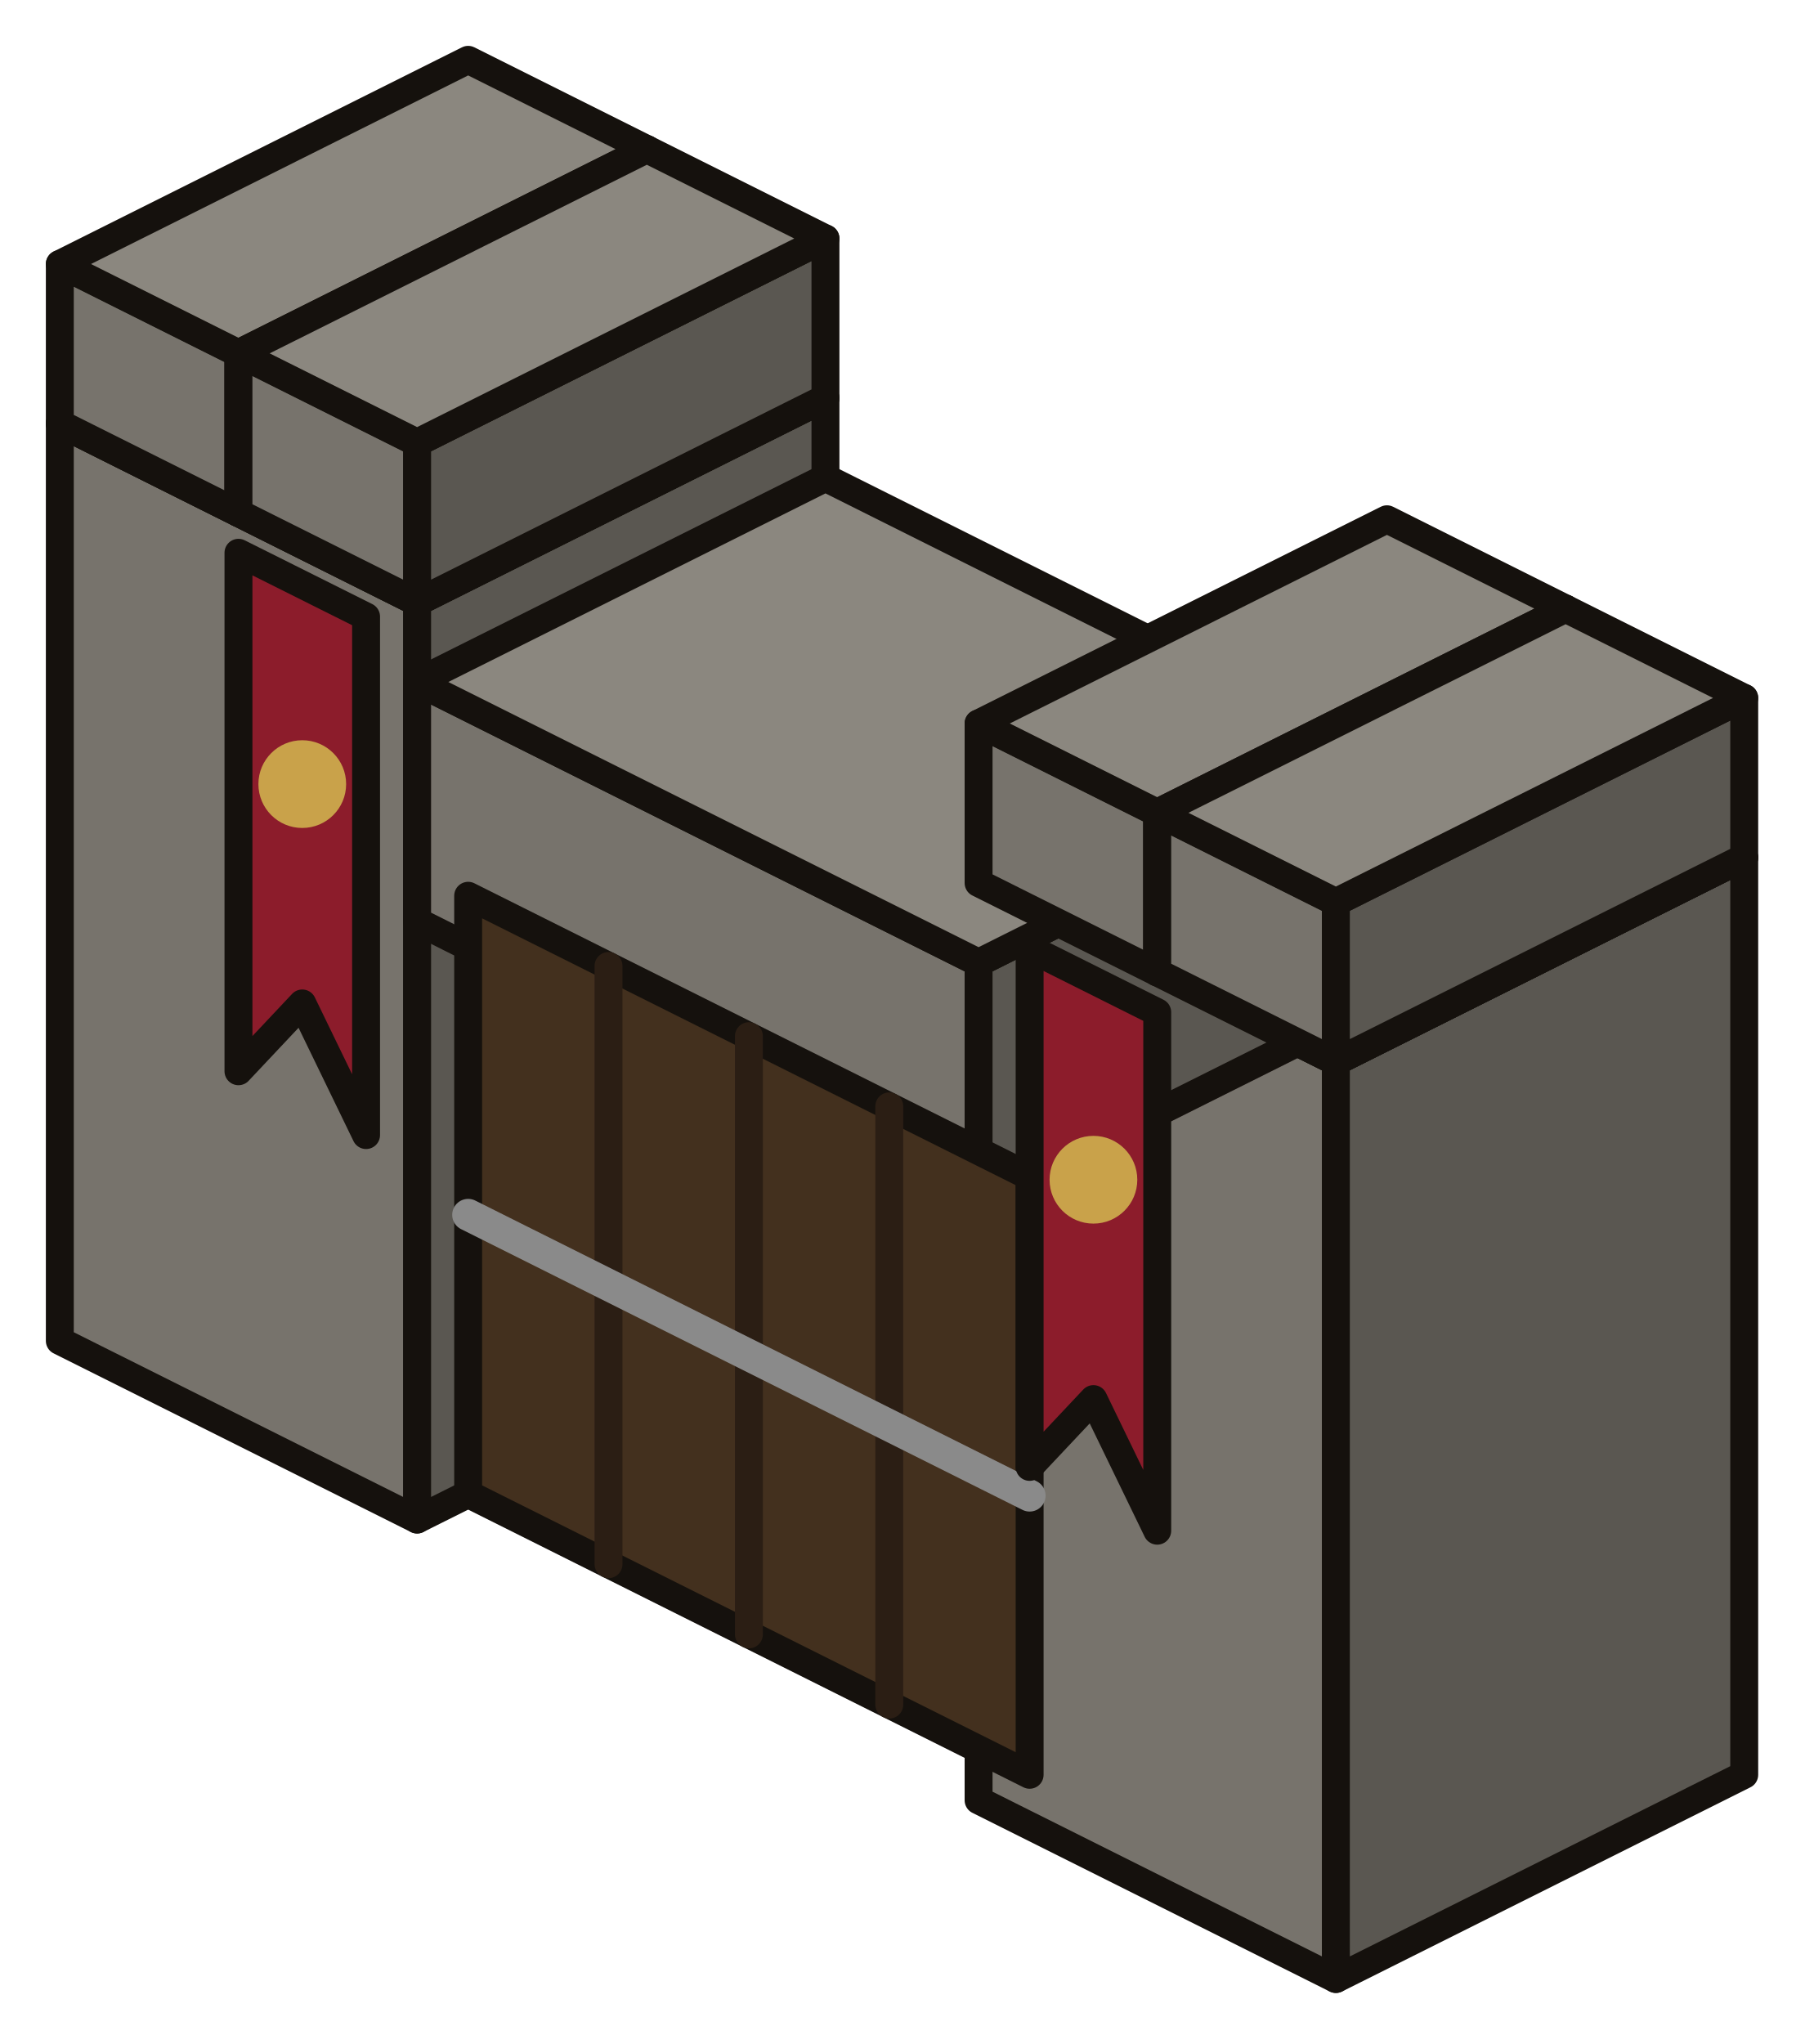
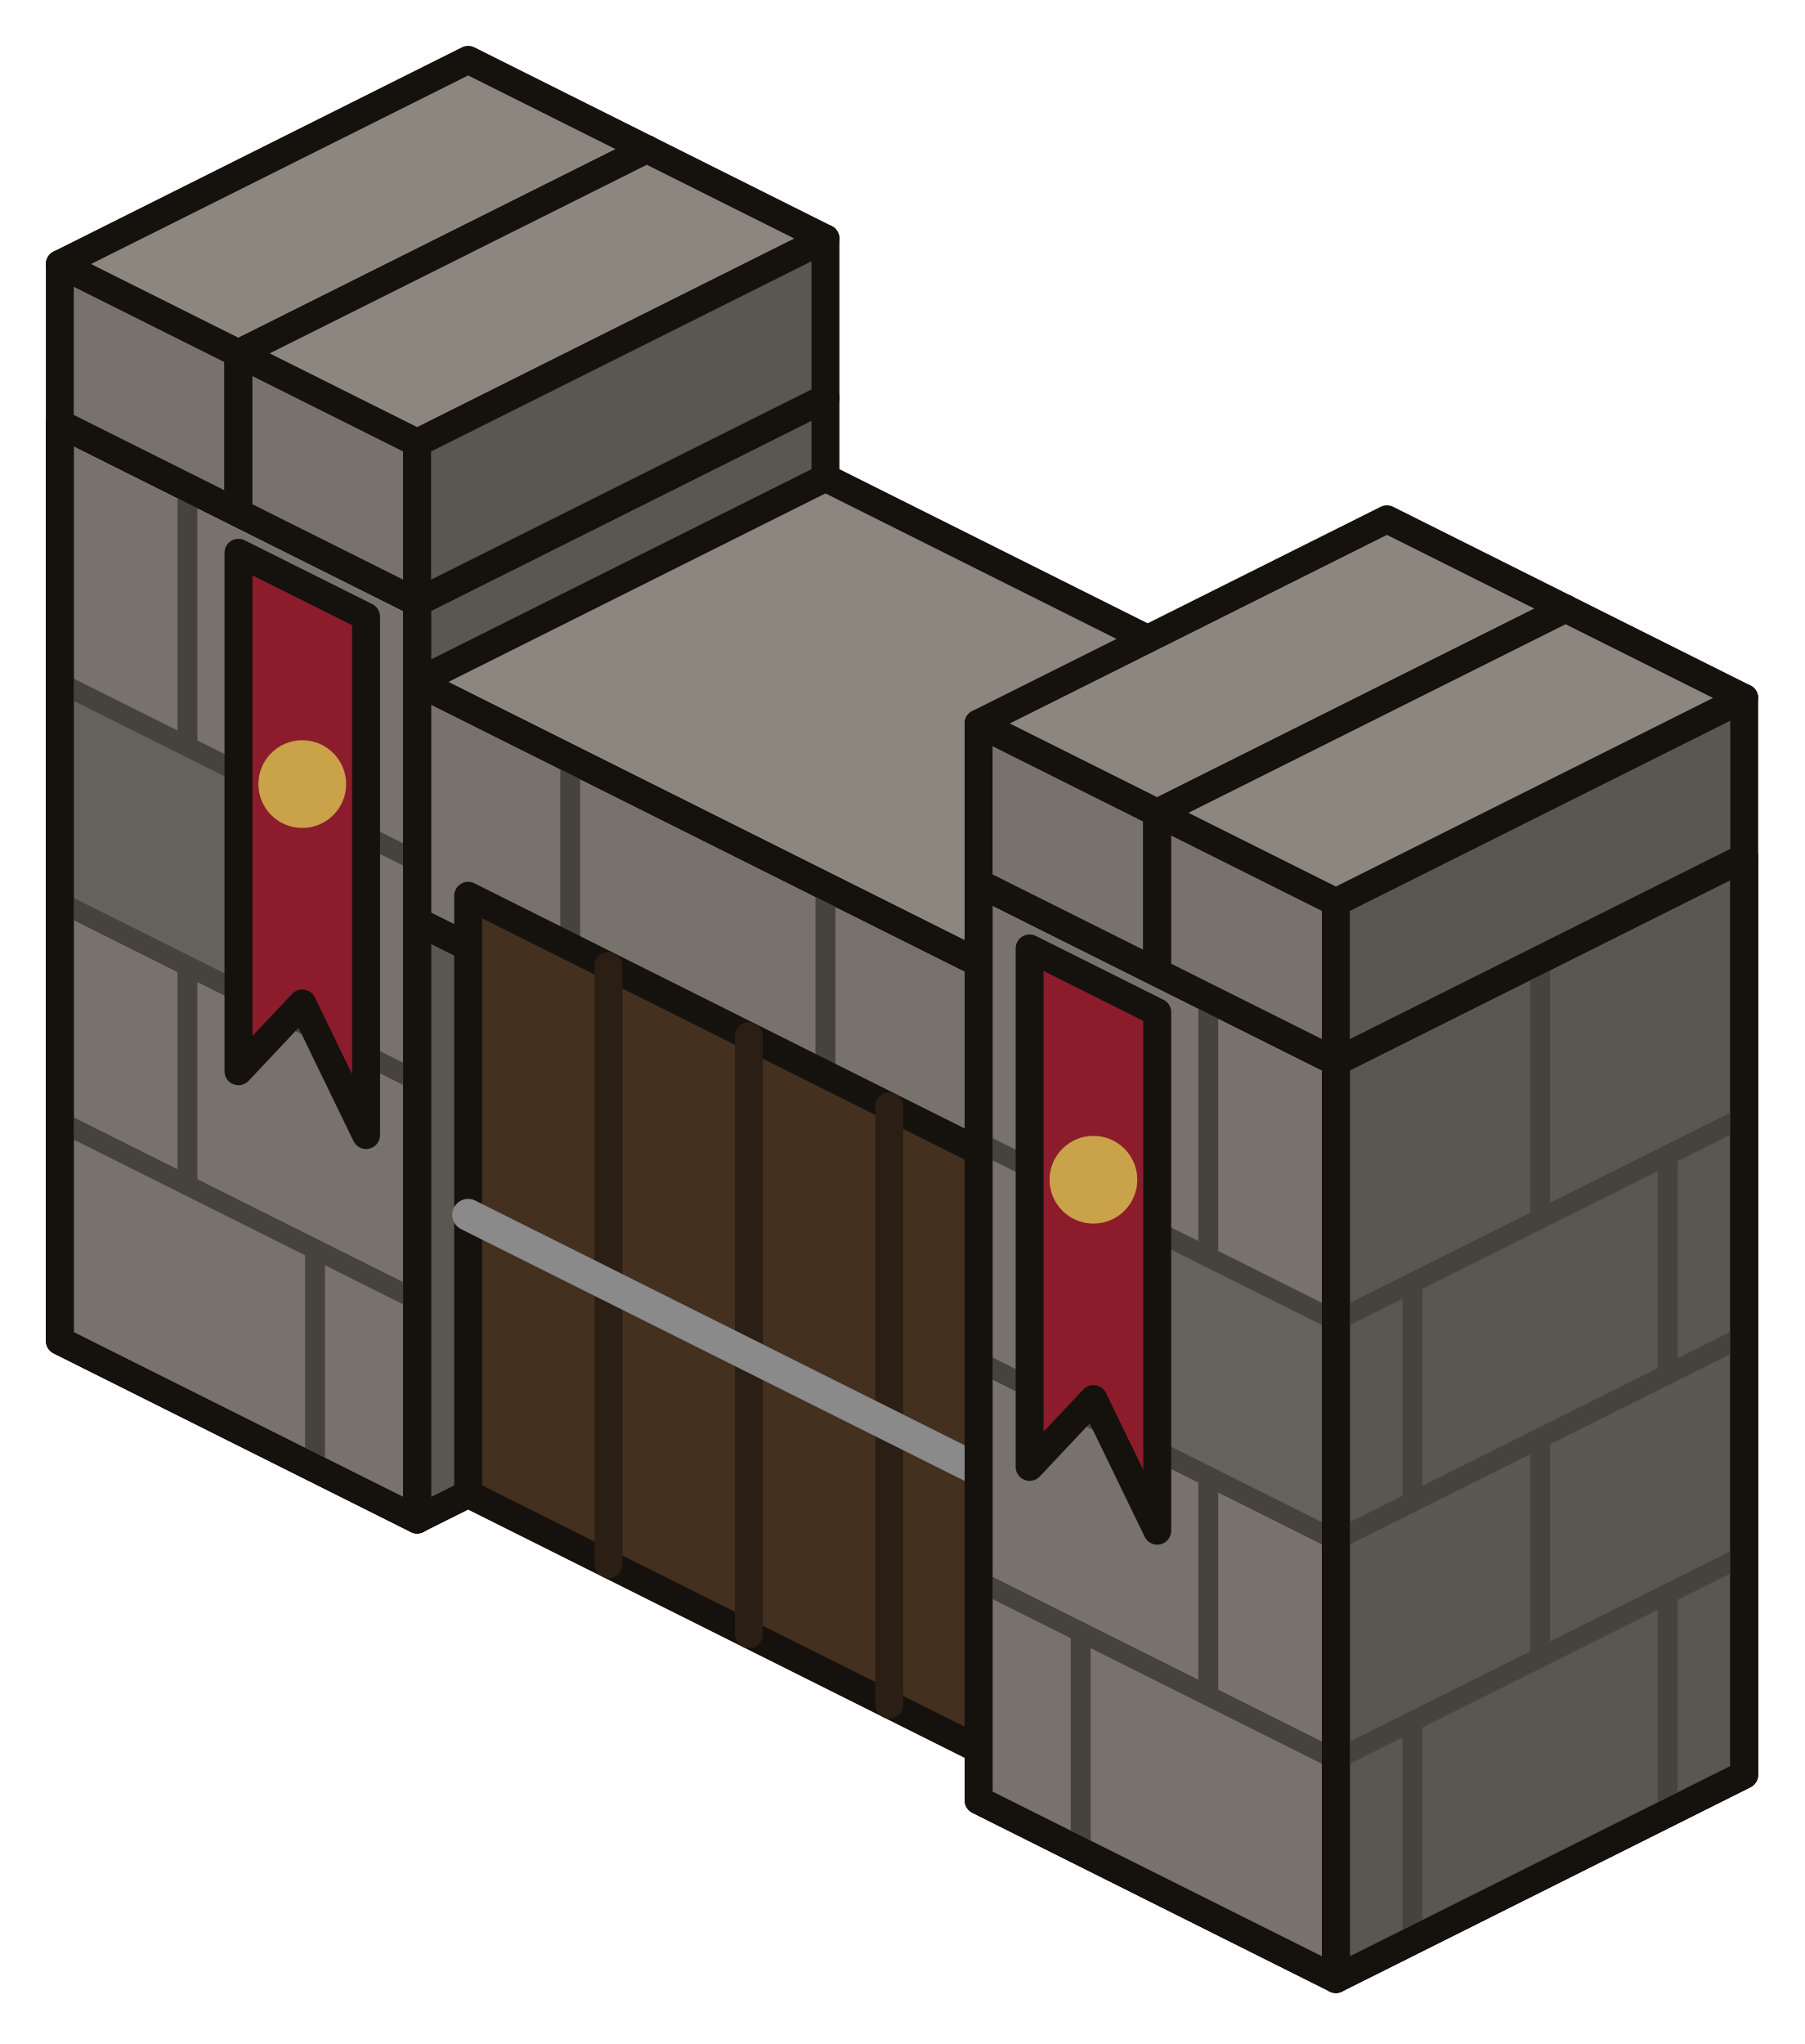
<svg xmlns="http://www.w3.org/2000/svg" width="181" height="205" viewBox="-45.24 -78.12 90.5 102.5">
  <polygon points="-42.24,-10.88 -24.32,-1.92 -24.32,-47.92 -42.24,-56.88" fill="#77736c" stroke="#15110d" stroke-width="1.4" stroke-linejoin="round" />
  <polygon points="-24.32,-1.92 -3.84,-12.16 -3.84,-58.16 -24.32,-47.92" fill="#5a5751" stroke="#15110d" stroke-width="1.4" stroke-linejoin="round" />
  <polygon points="-21.76,-67.12 -3.84,-58.16 -24.32,-47.92 -42.24,-56.88" fill="#8b877f" stroke="#15110d" stroke-width="1.4" stroke-linejoin="round" />
-   <polygon points="3.84,12.16 21.76,21.12 21.76,-24.88 3.84,-33.84" fill="#77736c" stroke="#15110d" stroke-width="1.4" stroke-linejoin="round" />
-   <polygon points="21.76,21.12 42.24,10.88 42.24,-35.12 21.76,-24.88" fill="#5a5751" stroke="#15110d" stroke-width="1.4" stroke-linejoin="round" />
-   <polygon points="24.32,-44.08 42.24,-35.12 21.76,-24.88 3.84,-33.84" fill="#8b877f" stroke="#15110d" stroke-width="1.4" stroke-linejoin="round" />
+   <polyline points="-29.44,-4.48 -29.44,-15.48" fill="none" stroke="#46433f" stroke-width="1" stroke-linecap="round" stroke-linejoin="round" />
+   <polyline points="-42.24,-21.88 -24.32,-12.92" fill="none" stroke="#46433f" stroke-width="1" stroke-linecap="round" stroke-linejoin="round" />
+   <polyline points="-35.84,-18.68 -35.84,-29.68" fill="none" stroke="#46433f" stroke-width="1" stroke-linecap="round" stroke-linejoin="round" />
+   <polyline points="-42.24,-32.88 -24.32,-23.92" fill="none" stroke="#46433f" stroke-width="1" stroke-linecap="round" stroke-linejoin="round" />
+   <polyline points="-29.44,-26.48 -29.44,-37.48" fill="none" stroke="#46433f" stroke-width="1" stroke-linecap="round" stroke-linejoin="round" />
+   <polyline points="-42.24,-43.88 -24.32,-34.92" fill="none" stroke="#46433f" stroke-width="1" stroke-linecap="round" stroke-linejoin="round" />
+   <polyline points="-35.84,-40.68 -35.84,-53.68" fill="none" stroke="#46433f" stroke-width="1" stroke-linecap="round" stroke-linejoin="round" />
+   <polygon points="-42.24,-32.88 -29.44,-26.48 -29.44,-37.48 -42.24,-43.88" fill="#46433f" opacity="0.35" />
+   <polygon points="-42.24,-10.88 -24.32,-1.92 -24.32,-47.92 -42.24,-56.88" fill="none" stroke="#15110d" stroke-width="1.4" stroke-linejoin="round" />
  <polygon points="-24.32,-31.92 3.84,-17.84 3.84,-29.84 -24.32,-43.92" fill="#77736c" stroke="#15110d" stroke-width="1.4" stroke-linejoin="round" />
  <polygon points="3.84,-17.84 24.32,-28.08 24.32,-40.08 3.84,-29.84" fill="#5a5751" stroke="#15110d" stroke-width="1.4" stroke-linejoin="round" />
  <polygon points="-3.84,-54.16 24.32,-40.08 3.84,-29.84 -24.32,-43.92" fill="#8b877f" stroke="#15110d" stroke-width="1.4" stroke-linejoin="round" />
+   <polyline points="-16.64,-28.08 -16.64,-40.08" fill="none" stroke="#46433f" stroke-width="1" stroke-linecap="round" stroke-linejoin="round" />
+   <polyline points="-3.84,-21.68 -3.84,-33.68" fill="none" stroke="#46433f" stroke-width="1" stroke-linecap="round" stroke-linejoin="round" />
+   <polygon points="-24.32,-31.92 3.84,-17.84 3.84,-29.84 -24.32,-43.92" fill="none" stroke="#15110d" stroke-width="1.4" stroke-linejoin="round" />
  <polygon points="-21.76,-3.2 6.4,10.88 6.4,-19.12 -21.76,-33.2" fill="#43301e" stroke="#15110d" stroke-width="1.4" stroke-linejoin="round" />
  <polyline points="-14.72,0.32 -14.72,-29.68" fill="none" stroke="#2b1e14" stroke-width="1.4" stroke-linecap="round" stroke-linejoin="round" />
  <polyline points="-7.68,3.84 -7.68,-26.16" fill="none" stroke="#2b1e14" stroke-width="1.4" stroke-linecap="round" stroke-linejoin="round" />
  <polyline points="-0.64,7.36 -0.64,-22.64" fill="none" stroke="#2b1e14" stroke-width="1.4" stroke-linecap="round" stroke-linejoin="round" />
  <polyline points="-21.76,-17.2 6.4,-3.12" fill="none" stroke="#8a8a8a" stroke-width="1.6" stroke-linecap="round" stroke-linejoin="round" />
+   <polygon points="3.84,12.16 21.76,21.12 21.76,-24.88 3.84,-33.84" fill="#77736c" stroke="#15110d" stroke-width="1.4" stroke-linejoin="round" />
+   <polygon points="21.76,21.12 42.24,10.88 42.24,-35.12 21.76,-24.88" fill="#5a5751" stroke="#15110d" stroke-width="1.4" stroke-linejoin="round" />
+   <polygon points="24.32,-44.08 42.24,-35.12 21.76,-24.88 3.84,-33.84" fill="#8b877f" stroke="#15110d" stroke-width="1.4" stroke-linejoin="round" />
+   <polyline points="8.96,14.72 8.96,3.72" fill="none" stroke="#46433f" stroke-width="1" stroke-linecap="round" stroke-linejoin="round" />
+   <polyline points="3.84,1.16 21.76,10.12" fill="none" stroke="#46433f" stroke-width="1" stroke-linecap="round" stroke-linejoin="round" />
+   <polyline points="15.36,6.92 15.36,-4.08" fill="none" stroke="#46433f" stroke-width="1" stroke-linecap="round" stroke-linejoin="round" />
+   <polyline points="3.84,-9.84 21.76,-0.88" fill="none" stroke="#46433f" stroke-width="1" stroke-linecap="round" stroke-linejoin="round" />
+   <polyline points="8.96,-7.28 8.96,-18.28" fill="none" stroke="#46433f" stroke-width="1" stroke-linecap="round" stroke-linejoin="round" />
+   <polyline points="3.84,-20.84 21.76,-11.88" fill="none" stroke="#46433f" stroke-width="1" stroke-linecap="round" stroke-linejoin="round" />
+   <polyline points="15.36,-15.08 15.36,-28.08" fill="none" stroke="#46433f" stroke-width="1" stroke-linecap="round" stroke-linejoin="round" />
+   <polygon points="8.96,-7.28 21.76,-0.88 21.76,-11.88 8.96,-18.28" fill="#46433f" opacity="0.35" />
+   <polygon points="3.84,12.16 21.76,21.12 21.76,-24.88 3.84,-33.84" fill="none" stroke="#15110d" stroke-width="1.4" stroke-linejoin="round" />
+   <polyline points="25.6,19.2 25.6,8.2" fill="none" stroke="#46433f" stroke-width="1" stroke-linecap="round" stroke-linejoin="round" />
+   <polyline points="38.4,12.8 38.4,1.8" fill="none" stroke="#46433f" stroke-width="1" stroke-linecap="round" stroke-linejoin="round" />
+   <polyline points="21.76,10.12 42.24,-0.12" fill="none" stroke="#46433f" stroke-width="1" stroke-linecap="round" stroke-linejoin="round" />
+   <polyline points="32,5 32,-6" fill="none" stroke="#46433f" stroke-width="1" stroke-linecap="round" stroke-linejoin="round" />
+   <polyline points="21.76,-0.88 42.24,-11.12" fill="none" stroke="#46433f" stroke-width="1" stroke-linecap="round" stroke-linejoin="round" />
+   <polyline points="25.6,-2.8 25.6,-13.8" fill="none" stroke="#46433f" stroke-width="1" stroke-linecap="round" stroke-linejoin="round" />
+   <polyline points="38.4,-9.2 38.4,-20.2" fill="none" stroke="#46433f" stroke-width="1" stroke-linecap="round" stroke-linejoin="round" />
+   <polyline points="21.76,-11.88 42.24,-22.12" fill="none" stroke="#46433f" stroke-width="1" stroke-linecap="round" stroke-linejoin="round" />
+   <polyline points="32,-17 32,-30" fill="none" stroke="#46433f" stroke-width="1" stroke-linecap="round" stroke-linejoin="round" />
+   <polygon points="21.76,21.12 42.24,10.88 42.24,-35.12 21.76,-24.88" fill="none" stroke="#15110d" stroke-width="1.4" stroke-linejoin="round" />
  <polygon points="-42.24,-56.88 -33.28,-52.4 -33.28,-60.4 -42.24,-64.88" fill="#77736c" stroke="#15110d" stroke-width="1.4" stroke-linejoin="round" />
  <polygon points="-33.28,-52.4 -12.8,-62.64 -12.8,-70.64 -33.28,-60.4" fill="#5a5751" stroke="#15110d" stroke-width="1.4" stroke-linejoin="round" />
  <polygon points="-21.76,-75.12 -12.8,-70.64 -33.28,-60.4 -42.24,-64.88" fill="#8b877f" stroke="#15110d" stroke-width="1.4" stroke-linejoin="round" />
  <polygon points="-33.28,-52.4 -24.32,-47.92 -24.32,-55.92 -33.28,-60.4" fill="#77736c" stroke="#15110d" stroke-width="1.4" stroke-linejoin="round" />
  <polygon points="-24.32,-47.92 -3.84,-58.16 -3.84,-66.16 -24.32,-55.92" fill="#5a5751" stroke="#15110d" stroke-width="1.4" stroke-linejoin="round" />
  <polygon points="-12.8,-70.64 -3.84,-66.16 -24.32,-55.92 -33.28,-60.4" fill="#8b877f" stroke="#15110d" stroke-width="1.4" stroke-linejoin="round" />
  <polygon points="3.84,-33.84 12.8,-29.36 12.8,-37.36 3.84,-41.84" fill="#77736c" stroke="#15110d" stroke-width="1.4" stroke-linejoin="round" />
  <polygon points="12.8,-29.36 33.28,-39.6 33.28,-47.6 12.8,-37.36" fill="#5a5751" stroke="#15110d" stroke-width="1.4" stroke-linejoin="round" />
  <polygon points="24.32,-52.08 33.28,-47.6 12.8,-37.36 3.84,-41.84" fill="#8b877f" stroke="#15110d" stroke-width="1.4" stroke-linejoin="round" />
  <polygon points="12.8,-29.36 21.76,-24.88 21.76,-32.88 12.8,-37.36" fill="#77736c" stroke="#15110d" stroke-width="1.4" stroke-linejoin="round" />
  <polygon points="21.76,-24.88 42.24,-35.12 42.24,-43.12 21.76,-32.88" fill="#5a5751" stroke="#15110d" stroke-width="1.4" stroke-linejoin="round" />
  <polygon points="33.28,-47.6 42.24,-43.12 21.76,-32.88 12.8,-37.36" fill="#8b877f" stroke="#15110d" stroke-width="1.4" stroke-linejoin="round" />
  <polygon points="-33.28,-50.4 -26.88,-47.2 -26.88,-21.2 -30.08,-27.8 -33.28,-24.4" fill="#8c1c2b" stroke="#15110d" stroke-width="1.4" stroke-linejoin="round" />
  <polygon points="6.4,-30.56 12.8,-27.36 12.8,-1.36 9.6,-7.96 6.4,-4.56" fill="#8c1c2b" stroke="#15110d" stroke-width="1.4" stroke-linejoin="round" />
  <ellipse cx="-30.08" cy="-38.8" rx="2.2" ry="2.2" fill="#c9a24a" />
  <ellipse cx="9.6" cy="-18.96" rx="2.2" ry="2.2" fill="#c9a24a" />
</svg>
